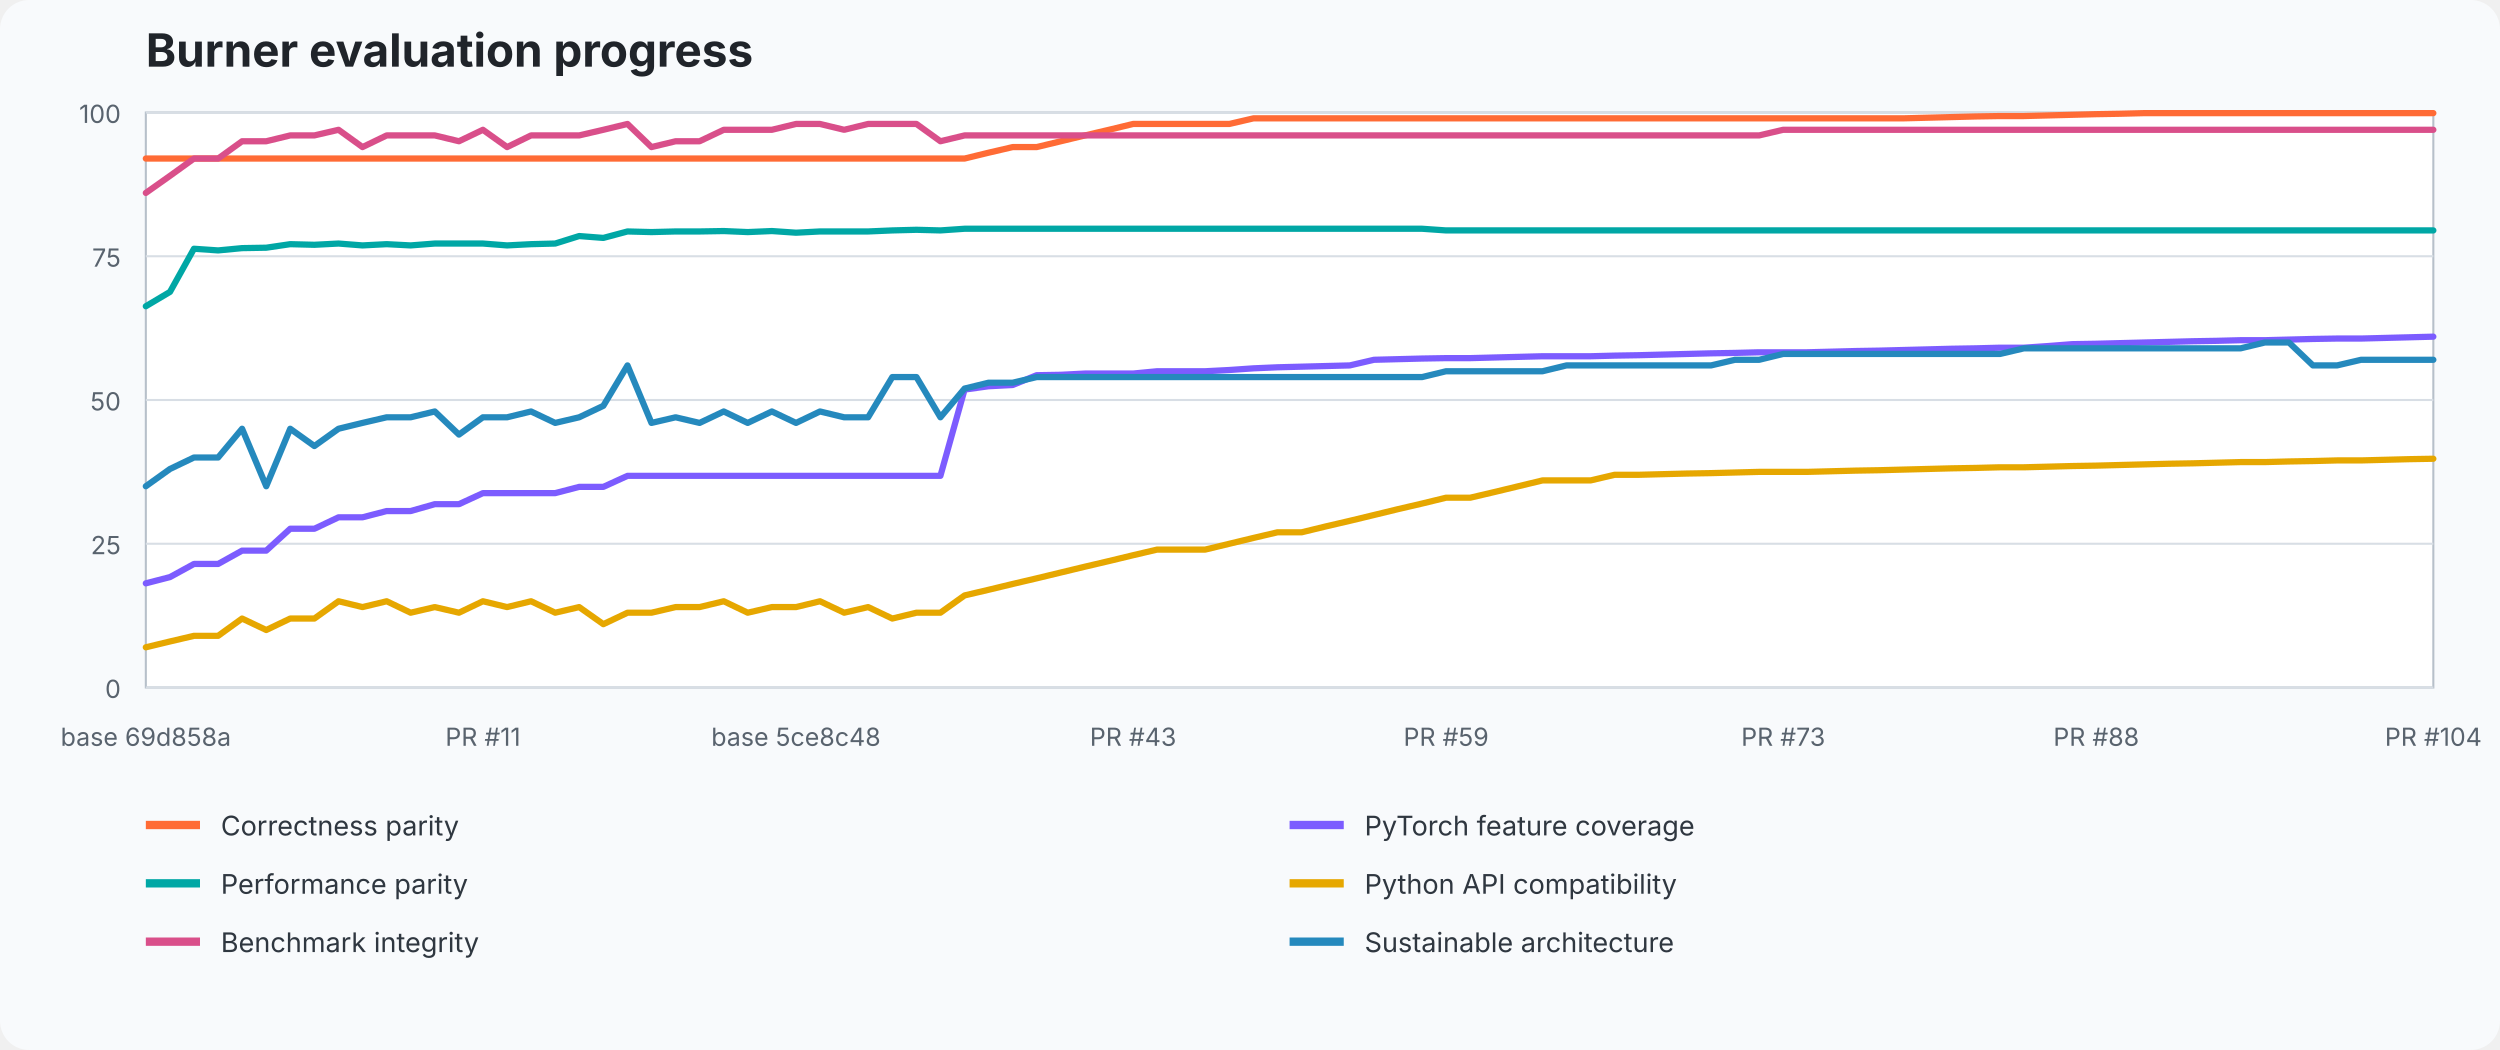
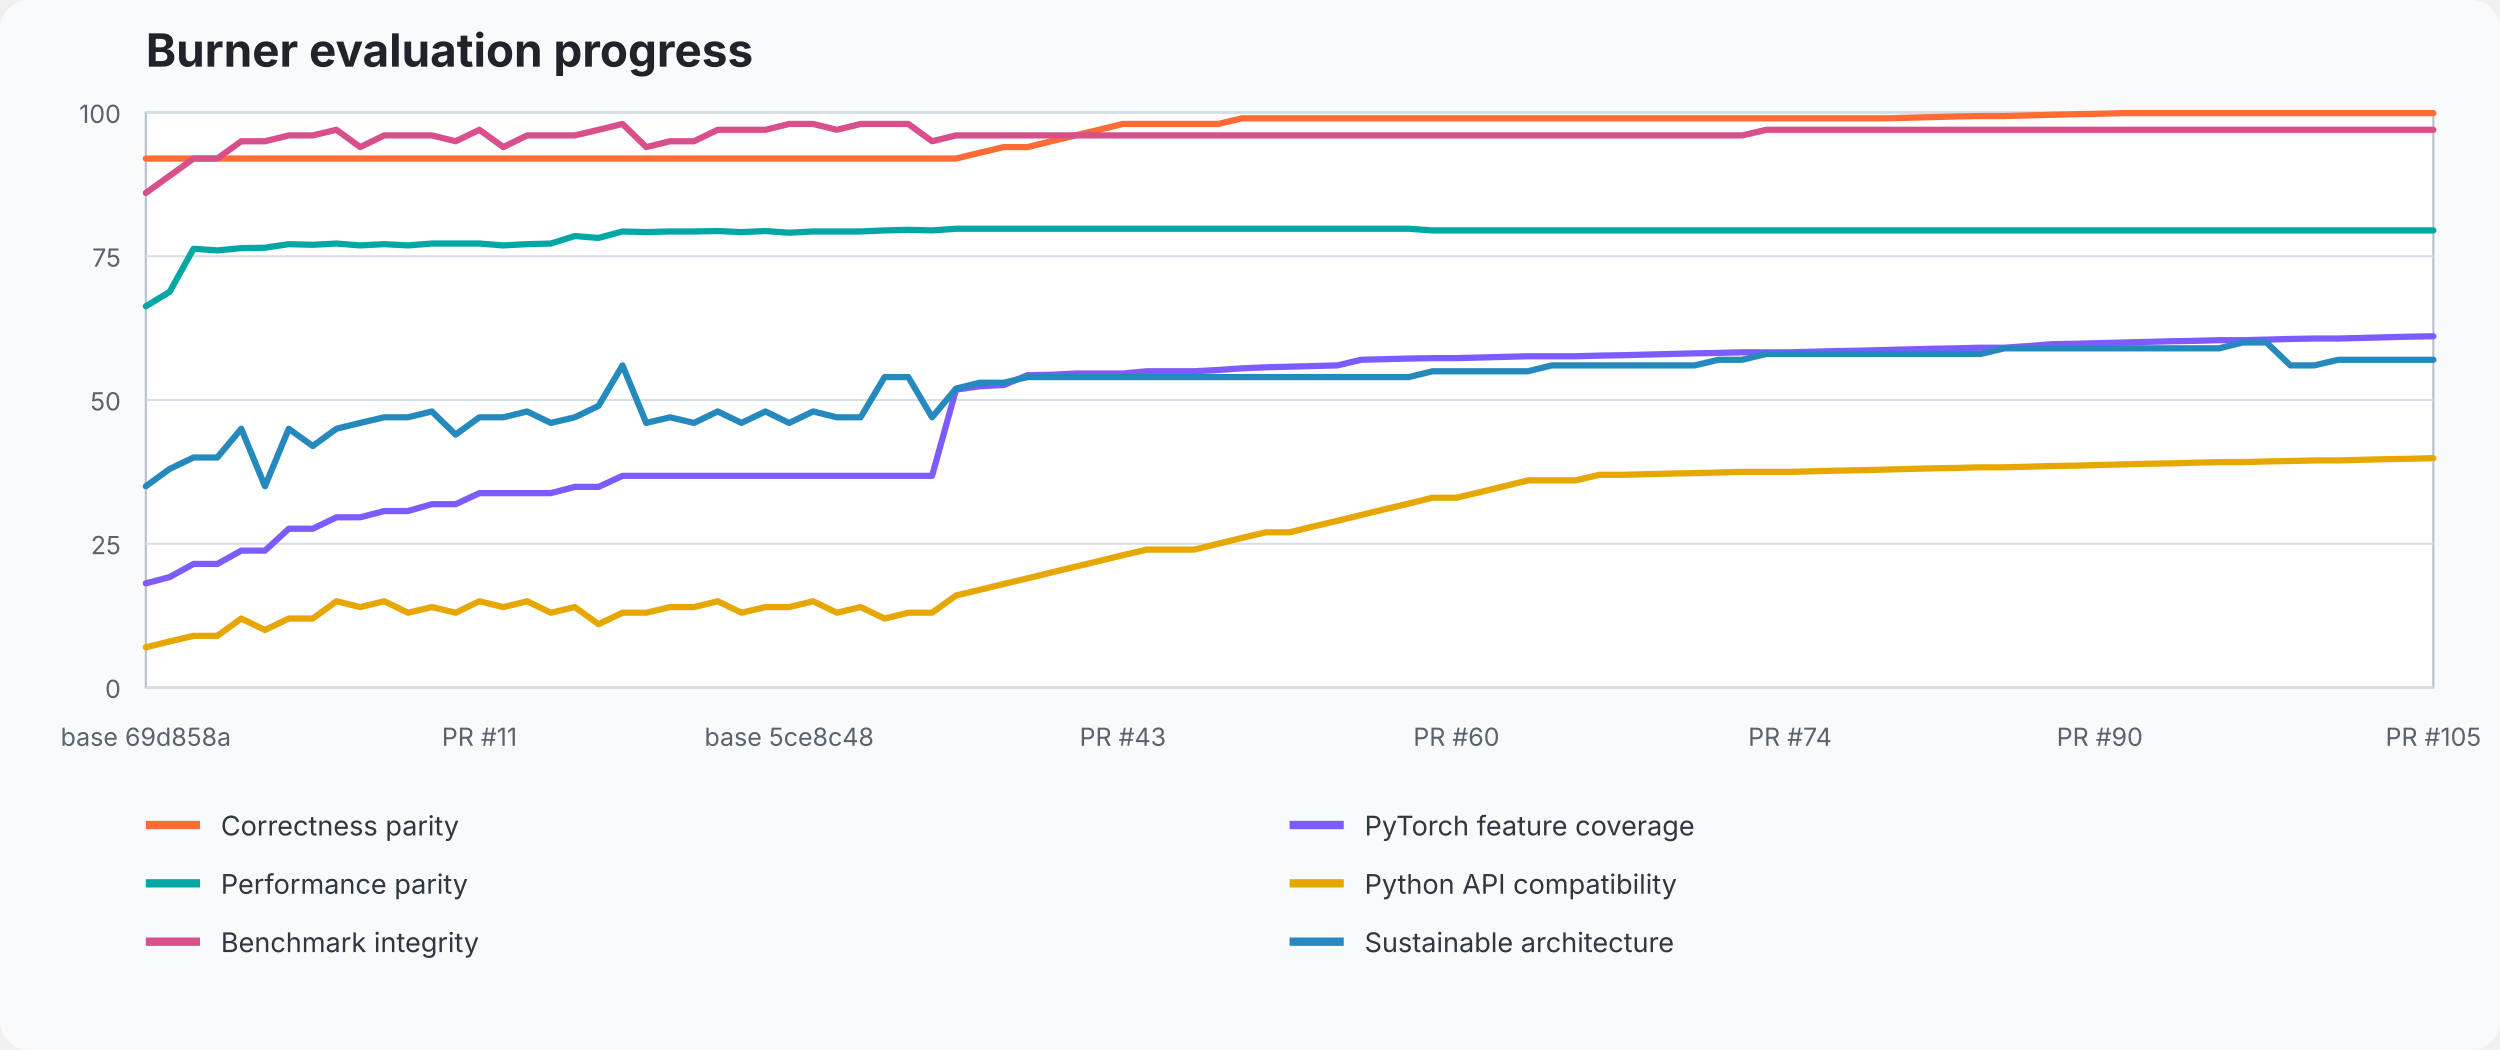
<svg xmlns="http://www.w3.org/2000/svg" width="1200" height="504" viewBox="0 0 1200 504" role="img" aria-labelledby="title desc">
  <style>text{font-family:ui-sans-serif,system-ui,-apple-system,BlinkMacSystemFont,"Segoe UI",sans-serif}.title{font-size:22px;font-weight:700;fill:#20242a}.axis{font-size:12px;fill:#59636e}.legend{font-size:13px;fill:#2f3740}.grid{stroke:#d8dee5;stroke-width:1}.plot{fill:#fff;stroke:#b7c0ca}</style>
  <rect width="100%" height="100%" fill="#f8fafc" rx="14" />
  <text x="70" y="32" class="title">Burner evaluation progress</text>
  <rect x="70" y="54" width="1098" height="276" class="plot" />
  <line x1="70" y1="330" x2="1168" y2="330" class="grid" />
  <text x="58" y="335" text-anchor="end" class="axis">0</text>
  <line x1="70" y1="261" x2="1168" y2="261" class="grid" />
  <text x="58" y="266" text-anchor="end" class="axis">25</text>
  <line x1="70" y1="192" x2="1168" y2="192" class="grid" />
  <text x="58" y="197" text-anchor="end" class="axis">50</text>
  <line x1="70" y1="123" x2="1168" y2="123" class="grid" />
  <text x="58" y="128" text-anchor="end" class="axis">75</text>
  <line x1="70" y1="54" x2="1168" y2="54" class="grid" />
  <text x="58" y="59" text-anchor="end" class="axis">100</text>
-   <polyline points="70.0,76.1 81.6,76.1 93.1,76.1 104.7,76.1 116.2,76.1 127.8,76.1 139.3,76.1 150.9,76.1 162.5,76.1 174.0,76.1 185.6,76.1 197.1,76.1 208.7,76.1 220.3,76.1 231.8,76.1 243.4,76.1 254.9,76.1 266.5,76.1 278.0,76.1 289.6,76.1 301.2,76.1 312.7,76.1 324.3,76.1 335.8,76.1 347.4,76.1 358.9,76.1 370.5,76.1 382.1,76.1 393.6,76.1 405.2,76.1 416.7,76.1 428.3,76.1 439.9,76.1 451.4,76.1 463.0,76.1 474.5,73.3 486.1,70.6 497.6,70.6 509.2,67.8 520.8,65.0 532.3,62.3 543.9,59.5 555.4,59.5 567.0,59.5 578.5,59.5 590.1,59.5 601.7,56.8 613.2,56.8 624.8,56.8 636.3,56.8 647.9,56.8 659.5,56.8 671.0,56.8 682.6,56.8 694.1,56.8 705.7,56.8 717.2,56.8 728.8,56.8 740.4,56.8 751.9,56.8 763.5,56.8 775.0,56.8 786.6,56.8 798.1,56.8 809.7,56.8 821.3,56.8 832.8,56.8 844.4,56.8 855.9,56.8 867.5,56.8 879.1,56.8 890.6,56.8 902.2,56.8 913.7,56.8 925.3,56.5 936.8,56.2 948.4,55.9 960.0,55.7 971.5,55.7 983.1,55.4 994.6,55.1 1006.2,54.8 1017.7,54.6 1029.3,54.3 1040.9,54.3 1052.4,54.3 1064.0,54.3 1075.5,54.3 1087.1,54.3 1098.7,54.3 1110.2,54.3 1121.8,54.3 1133.3,54.3 1144.9,54.3 1156.4,54.3 1168.0,54.3" fill="none" stroke="#ff6b35" stroke-width="3" stroke-linejoin="round" stroke-linecap="round" />
-   <polyline points="70.0,280.0 81.6,277.0 93.1,270.7 104.7,270.7 116.2,264.3 127.8,264.3 139.3,253.8 150.9,253.8 162.5,248.3 174.0,248.3 185.6,245.3 197.1,245.3 208.7,242.0 220.3,242.0 231.8,236.7 243.4,236.7 254.9,236.7 266.5,236.7 278.0,233.7 289.6,233.7 301.2,228.4 312.7,228.4 324.3,228.4 335.8,228.4 347.4,228.4 358.9,228.4 370.5,228.4 382.1,228.4 393.6,228.4 405.2,228.4 416.7,228.4 428.3,228.4 439.9,228.4 451.4,228.4 463.0,187.0 474.5,185.4 486.1,184.8 497.6,180.1 509.2,179.9 520.8,179.3 532.3,179.3 543.9,179.3 555.4,178.2 567.0,178.2 578.5,178.2 590.1,177.6 601.7,176.8 613.2,176.3 624.8,176.0 636.3,175.7 647.9,175.4 659.5,172.7 671.0,172.4 682.6,172.1 694.1,171.9 705.7,171.9 717.2,171.6 728.8,171.3 740.4,171.0 751.9,171.0 763.5,171.0 775.0,170.7 786.6,170.5 798.1,170.2 809.7,169.9 821.3,169.6 832.8,169.4 844.4,169.1 855.9,169.1 867.5,169.1 879.1,168.8 890.6,168.5 902.2,168.3 913.7,168.0 925.3,167.7 936.8,167.4 948.4,167.2 960.0,166.9 971.5,166.9 983.1,166.1 994.6,165.2 1006.2,165.0 1017.7,164.7 1029.3,164.4 1040.9,164.1 1052.4,163.8 1064.0,163.6 1075.5,163.3 1087.1,163.3 1098.7,163.0 1110.2,162.7 1121.8,162.5 1133.3,162.5 1144.9,162.2 1156.4,161.9 1168.0,161.6" fill="none" stroke="#7c5cff" stroke-width="3" stroke-linejoin="round" stroke-linecap="round" />
-   <polyline points="70.0,147.0 81.6,140.1 93.1,119.4 104.7,120.2 116.2,119.1 127.8,118.9 139.3,117.2 150.9,117.5 162.5,116.9 174.0,117.8 185.6,117.2 197.1,117.8 208.7,116.9 220.3,116.9 231.8,116.9 243.4,117.8 254.9,117.2 266.5,116.9 278.0,113.3 289.6,114.2 301.2,111.1 312.7,111.4 324.3,111.1 335.8,111.1 347.4,110.9 358.9,111.4 370.5,110.9 382.1,111.7 393.6,111.1 405.2,111.1 416.7,111.1 428.3,110.6 439.9,110.3 451.4,110.6 463.0,109.8 474.5,109.8 486.1,109.8 497.6,109.8 509.2,109.8 520.8,109.8 532.3,109.8 543.9,109.8 555.4,109.8 567.0,109.8 578.5,109.8 590.1,109.8 601.7,109.8 613.2,109.8 624.8,109.8 636.3,109.8 647.9,109.8 659.5,109.8 671.0,109.8 682.6,109.8 694.1,110.6 705.7,110.6 717.2,110.6 728.8,110.6 740.4,110.6 751.9,110.6 763.5,110.6 775.0,110.6 786.6,110.6 798.1,110.6 809.7,110.6 821.3,110.6 832.8,110.6 844.4,110.6 855.9,110.6 867.5,110.6 879.1,110.6 890.6,110.6 902.2,110.6 913.7,110.6 925.3,110.6 936.8,110.6 948.4,110.6 960.0,110.6 971.5,110.6 983.1,110.6 994.6,110.6 1006.2,110.6 1017.7,110.6 1029.3,110.6 1040.9,110.6 1052.4,110.6 1064.0,110.6 1075.5,110.6 1087.1,110.6 1098.7,110.6 1110.2,110.6 1121.8,110.6 1133.3,110.6 1144.9,110.6 1156.4,110.6 1168.0,110.6" fill="none" stroke="#00a7a5" stroke-width="3" stroke-linejoin="round" stroke-linecap="round" />
-   <polyline points="70.0,310.7 81.6,307.9 93.1,305.2 104.7,305.2 116.2,296.9 127.8,302.4 139.3,296.9 150.9,296.9 162.5,288.6 174.0,291.4 185.6,288.6 197.1,294.1 208.7,291.4 220.3,294.1 231.8,288.6 243.4,291.4 254.9,288.6 266.5,294.1 278.0,291.4 289.6,299.6 301.2,294.1 312.7,294.1 324.3,291.4 335.8,291.4 347.4,288.6 358.9,294.1 370.5,291.4 382.1,291.4 393.6,288.6 405.2,294.1 416.7,291.4 428.3,296.9 439.9,294.1 451.4,294.1 463.0,285.8 474.5,283.1 486.1,280.3 497.6,277.6 509.2,274.8 520.8,272.0 532.3,269.3 543.9,266.5 555.4,263.8 567.0,263.8 578.5,263.8 590.1,261.0 601.7,258.2 613.2,255.5 624.8,255.5 636.3,252.7 647.9,250.0 659.5,247.2 671.0,244.4 682.6,241.7 694.1,238.9 705.7,238.9 717.2,236.2 728.8,233.4 740.4,230.6 751.9,230.6 763.5,230.6 775.0,227.9 786.6,227.9 798.1,227.6 809.7,227.3 821.3,227.1 832.8,226.8 844.4,226.5 855.9,226.5 867.5,226.5 879.1,226.2 890.6,225.9 902.2,225.7 913.7,225.4 925.3,225.1 936.8,224.8 948.4,224.6 960.0,224.3 971.5,224.3 983.1,224.0 994.6,223.7 1006.2,223.5 1017.7,223.2 1029.3,222.9 1040.9,222.6 1052.4,222.4 1064.0,222.1 1075.5,221.8 1087.1,221.8 1098.7,221.5 1110.2,221.3 1121.8,221.0 1133.3,221.0 1144.9,220.7 1156.4,220.4 1168.0,220.2" fill="none" stroke="#e6a700" stroke-width="3" stroke-linejoin="round" stroke-linecap="round" />
-   <polyline points="70.0,92.6 81.6,84.4 93.1,76.1 104.7,76.1 116.2,67.8 127.8,67.8 139.3,65.0 150.9,65.0 162.5,62.3 174.0,70.6 185.6,65.0 197.1,65.0 208.7,65.0 220.3,67.8 231.8,62.3 243.4,70.6 254.9,65.0 266.5,65.0 278.0,65.0 289.6,62.3 301.2,59.5 312.7,70.6 324.3,67.8 335.8,67.8 347.4,62.3 358.9,62.3 370.5,62.3 382.1,59.5 393.6,59.5 405.2,62.3 416.7,59.5 428.3,59.5 439.9,59.5 451.4,67.8 463.0,65.0 474.5,65.0 486.1,65.0 497.6,65.0 509.2,65.0 520.8,65.0 532.3,65.0 543.9,65.0 555.4,65.0 567.0,65.0 578.5,65.0 590.1,65.0 601.7,65.0 613.2,65.0 624.8,65.0 636.3,65.0 647.9,65.0 659.5,65.0 671.0,65.0 682.6,65.0 694.1,65.0 705.7,65.0 717.2,65.0 728.8,65.0 740.4,65.0 751.9,65.0 763.5,65.0 775.0,65.0 786.6,65.0 798.1,65.0 809.7,65.0 821.3,65.0 832.8,65.0 844.4,65.0 855.9,62.3 867.5,62.3 879.1,62.3 890.6,62.3 902.2,62.3 913.7,62.3 925.3,62.3 936.8,62.3 948.4,62.3 960.0,62.3 971.5,62.3 983.1,62.3 994.6,62.3 1006.2,62.3 1017.7,62.3 1029.3,62.3 1040.9,62.3 1052.4,62.3 1064.0,62.3 1075.5,62.3 1087.1,62.3 1098.7,62.3 1110.2,62.3 1121.8,62.3 1133.3,62.3 1144.9,62.3 1156.4,62.3 1168.0,62.3" fill="none" stroke="#d94f8a" stroke-width="3" stroke-linejoin="round" stroke-linecap="round" />
-   <polyline points="70.0,233.4 81.6,225.1 93.1,219.6 104.7,219.6 116.2,205.8 127.8,233.4 139.3,205.8 150.9,214.1 162.5,205.8 174.0,203.0 185.6,200.3 197.1,200.3 208.7,197.5 220.3,208.6 231.8,200.3 243.4,200.3 254.9,197.5 266.5,203.0 278.0,200.3 289.6,194.8 301.2,175.4 312.7,203.0 324.3,200.3 335.8,203.0 347.4,197.5 358.9,203.0 370.5,197.5 382.1,203.0 393.6,197.5 405.2,200.3 416.7,200.3 428.3,181.0 439.9,181.0 451.4,200.3 463.0,186.5 474.5,183.7 486.1,183.7 497.6,181.0 509.2,181.0 520.8,181.0 532.3,181.0 543.9,181.0 555.4,181.0 567.0,181.0 578.5,181.0 590.1,181.0 601.7,181.0 613.2,181.0 624.8,181.0 636.3,181.0 647.9,181.0 659.5,181.0 671.0,181.0 682.6,181.0 694.1,178.2 705.7,178.2 717.2,178.2 728.8,178.2 740.4,178.2 751.9,175.4 763.5,175.4 775.0,175.4 786.6,175.4 798.1,175.4 809.7,175.4 821.3,175.4 832.8,172.7 844.4,172.7 855.9,169.9 867.5,169.9 879.1,169.9 890.6,169.9 902.2,169.9 913.7,169.9 925.3,169.9 936.8,169.9 948.4,169.9 960.0,169.9 971.5,167.2 983.1,167.2 994.6,167.2 1006.2,167.2 1017.7,167.2 1029.3,167.2 1040.9,167.2 1052.4,167.2 1064.0,167.2 1075.5,167.2 1087.1,164.4 1098.7,164.4 1110.2,175.4 1121.8,175.4 1133.3,172.7 1144.9,172.7 1156.4,172.7 1168.0,172.7" fill="none" stroke="#2589bd" stroke-width="3" stroke-linejoin="round" stroke-linecap="round" />
+   <polyline points="70.0,76.1 81.4,76.1 92.9,76.1 104.3,76.1 115.8,76.1 127.2,76.1 138.6,76.1 150.1,76.1 161.5,76.1 172.9,76.1 184.4,76.1 195.8,76.1 207.3,76.1 218.7,76.1 230.1,76.1 241.6,76.1 253.0,76.1 264.4,76.1 275.9,76.1 287.3,76.1 298.8,76.1 310.2,76.1 321.6,76.1 333.1,76.1 344.5,76.1 355.9,76.1 367.4,76.1 378.8,76.1 390.3,76.1 401.7,76.1 413.1,76.1 424.6,76.1 436.0,76.1 447.4,76.1 458.9,76.1 470.3,73.3 481.8,70.6 493.2,70.6 504.6,67.8 516.1,65.0 527.5,62.3 538.9,59.5 550.4,59.5 561.8,59.5 573.3,59.5 584.7,59.5 596.1,56.8 607.6,56.8 619.0,56.8 630.4,56.8 641.9,56.8 653.3,56.8 664.8,56.8 676.2,56.8 687.6,56.8 699.1,56.8 710.5,56.8 721.9,56.8 733.4,56.8 744.8,56.8 756.3,56.8 767.7,56.8 779.1,56.8 790.6,56.8 802.0,56.8 813.4,56.8 824.9,56.8 836.3,56.8 847.8,56.8 859.2,56.8 870.6,56.8 882.1,56.8 893.5,56.8 904.9,56.8 916.4,56.5 927.8,56.2 939.3,55.9 950.7,55.7 962.1,55.7 973.6,55.4 985.0,55.1 996.4,54.8 1007.9,54.6 1019.3,54.3 1030.8,54.3 1042.2,54.3 1053.6,54.3 1065.1,54.3 1076.5,54.3 1087.9,54.3 1099.4,54.3 1110.8,54.3 1122.3,54.3 1133.7,54.3 1145.1,54.3 1156.6,54.3 1168.0,54.3" fill="none" stroke="#ff6b35" stroke-width="3" stroke-linejoin="round" stroke-linecap="round" />
+   <polyline points="70.0,280.0 81.4,277.0 92.9,270.7 104.3,270.7 115.8,264.3 127.2,264.3 138.6,253.8 150.1,253.8 161.5,248.3 172.9,248.3 184.4,245.3 195.8,245.3 207.3,242.0 218.7,242.0 230.1,236.7 241.6,236.7 253.0,236.7 264.4,236.7 275.9,233.7 287.3,233.7 298.8,228.4 310.2,228.4 321.6,228.4 333.1,228.4 344.5,228.4 355.9,228.4 367.4,228.4 378.8,228.4 390.3,228.4 401.7,228.4 413.1,228.4 424.6,228.4 436.0,228.4 447.4,228.4 458.9,187.0 470.3,185.4 481.8,184.8 493.2,180.1 504.6,179.9 516.1,179.3 527.5,179.3 538.9,179.3 550.4,178.2 561.8,178.2 573.3,178.2 584.7,177.6 596.1,176.8 607.6,176.3 619.0,176.0 630.4,175.7 641.9,175.4 653.3,172.7 664.8,172.4 676.2,172.1 687.6,171.9 699.1,171.9 710.5,171.6 721.9,171.3 733.4,171.0 744.8,171.0 756.3,171.0 767.7,170.7 779.1,170.5 790.6,170.2 802.0,169.9 813.4,169.6 824.9,169.4 836.3,169.1 847.8,169.1 859.2,169.1 870.6,168.8 882.1,168.5 893.5,168.3 904.9,168.0 916.4,167.7 927.8,167.4 939.3,167.2 950.7,166.9 962.1,166.9 973.6,166.1 985.0,165.2 996.4,165.0 1007.9,164.7 1019.3,164.4 1030.8,164.1 1042.2,163.8 1053.6,163.6 1065.1,163.3 1076.5,163.3 1087.9,163.0 1099.4,162.7 1110.8,162.5 1122.3,162.5 1133.7,162.2 1145.1,161.9 1156.6,161.6 1168.0,161.4" fill="none" stroke="#7c5cff" stroke-width="3" stroke-linejoin="round" stroke-linecap="round" />
+   <polyline points="70.0,147.0 81.4,140.1 92.9,119.4 104.3,120.2 115.8,119.1 127.2,118.9 138.6,117.2 150.1,117.5 161.5,116.9 172.9,117.8 184.4,117.2 195.8,117.8 207.3,116.9 218.7,116.9 230.1,116.9 241.6,117.8 253.0,117.2 264.4,116.9 275.9,113.3 287.3,114.2 298.8,111.1 310.2,111.4 321.6,111.1 333.1,111.1 344.5,110.9 355.9,111.4 367.4,110.9 378.8,111.7 390.3,111.1 401.7,111.1 413.1,111.1 424.6,110.6 436.0,110.3 447.4,110.6 458.9,109.8 470.3,109.8 481.8,109.8 493.2,109.8 504.6,109.8 516.1,109.8 527.5,109.8 538.9,109.8 550.4,109.8 561.8,109.8 573.3,109.8 584.7,109.8 596.1,109.8 607.6,109.8 619.0,109.8 630.4,109.8 641.9,109.8 653.3,109.8 664.8,109.8 676.2,109.8 687.6,110.6 699.1,110.6 710.5,110.6 721.9,110.6 733.4,110.6 744.8,110.6 756.3,110.6 767.7,110.6 779.1,110.6 790.6,110.6 802.0,110.6 813.4,110.6 824.9,110.6 836.3,110.6 847.8,110.6 859.2,110.6 870.6,110.6 882.1,110.6 893.5,110.6 904.9,110.6 916.4,110.6 927.8,110.6 939.3,110.6 950.7,110.6 962.1,110.6 973.6,110.6 985.0,110.6 996.4,110.6 1007.9,110.6 1019.3,110.6 1030.8,110.6 1042.2,110.6 1053.6,110.6 1065.1,110.6 1076.5,110.6 1087.9,110.6 1099.4,110.6 1110.8,110.6 1122.3,110.6 1133.7,110.6 1145.1,110.6 1156.6,110.6 1168.0,110.6" fill="none" stroke="#00a7a5" stroke-width="3" stroke-linejoin="round" stroke-linecap="round" />
+   <polyline points="70.0,310.7 81.4,307.9 92.9,305.2 104.3,305.2 115.8,296.9 127.2,302.4 138.6,296.9 150.1,296.9 161.5,288.6 172.9,291.4 184.4,288.6 195.8,294.1 207.3,291.4 218.7,294.1 230.1,288.6 241.6,291.4 253.0,288.6 264.4,294.1 275.9,291.4 287.3,299.6 298.8,294.1 310.2,294.1 321.6,291.4 333.1,291.4 344.5,288.6 355.9,294.1 367.4,291.4 378.8,291.4 390.3,288.6 401.7,294.1 413.1,291.4 424.6,296.9 436.0,294.1 447.4,294.1 458.9,285.8 470.3,283.1 481.8,280.3 493.2,277.6 504.6,274.8 516.1,272.0 527.5,269.3 538.9,266.5 550.4,263.8 561.8,263.8 573.3,263.8 584.7,261.0 596.1,258.2 607.6,255.5 619.0,255.5 630.4,252.7 641.9,250.0 653.3,247.2 664.8,244.4 676.2,241.7 687.6,238.9 699.1,238.9 710.5,236.2 721.9,233.4 733.4,230.6 744.8,230.6 756.3,230.6 767.7,227.9 779.1,227.9 790.6,227.6 802.0,227.3 813.4,227.1 824.9,226.8 836.3,226.5 847.8,226.5 859.2,226.5 870.6,226.2 882.1,225.9 893.5,225.7 904.9,225.4 916.4,225.1 927.8,224.8 939.3,224.6 950.7,224.3 962.1,224.3 973.6,224.0 985.0,223.7 996.4,223.5 1007.9,223.2 1019.3,222.9 1030.8,222.6 1042.2,222.4 1053.6,222.1 1065.1,221.8 1076.5,221.8 1087.9,221.5 1099.4,221.3 1110.8,221.0 1122.3,221.0 1133.7,220.7 1145.1,220.4 1156.6,220.2 1168.0,219.9" fill="none" stroke="#e6a700" stroke-width="3" stroke-linejoin="round" stroke-linecap="round" />
+   <polyline points="70.0,92.6 81.4,84.4 92.9,76.1 104.3,76.1 115.8,67.8 127.2,67.8 138.6,65.0 150.1,65.0 161.5,62.3 172.9,70.6 184.4,65.0 195.8,65.0 207.3,65.0 218.7,67.8 230.1,62.3 241.6,70.6 253.0,65.0 264.4,65.0 275.9,65.0 287.3,62.3 298.8,59.5 310.2,70.6 321.6,67.8 333.1,67.8 344.5,62.3 355.9,62.3 367.4,62.3 378.8,59.5 390.3,59.5 401.7,62.3 413.1,59.5 424.6,59.5 436.0,59.5 447.4,67.8 458.9,65.0 470.3,65.0 481.8,65.0 493.2,65.0 504.6,65.0 516.1,65.0 527.5,65.0 538.9,65.0 550.4,65.0 561.8,65.0 573.3,65.0 584.7,65.0 596.1,65.0 607.6,65.0 619.0,65.0 630.4,65.0 641.9,65.0 653.3,65.0 664.8,65.0 676.2,65.0 687.6,65.0 699.1,65.0 710.5,65.0 721.9,65.0 733.4,65.0 744.8,65.0 756.3,65.0 767.7,65.0 779.1,65.0 790.6,65.0 802.0,65.0 813.4,65.0 824.9,65.0 836.3,65.0 847.8,62.3 859.2,62.3 870.6,62.3 882.1,62.3 893.5,62.3 904.9,62.3 916.4,62.3 927.8,62.3 939.3,62.3 950.7,62.3 962.1,62.3 973.6,62.3 985.0,62.3 996.4,62.3 1007.9,62.3 1019.3,62.3 1030.8,62.3 1042.2,62.3 1053.6,62.3 1065.1,62.3 1076.5,62.3 1087.9,62.3 1099.4,62.3 1110.8,62.3 1122.3,62.3 1133.7,62.3 1145.1,62.3 1156.6,62.3 1168.0,62.3" fill="none" stroke="#d94f8a" stroke-width="3" stroke-linejoin="round" stroke-linecap="round" />
+   <polyline points="70.0,233.4 81.4,225.1 92.9,219.6 104.3,219.6 115.8,205.8 127.2,233.4 138.6,205.8 150.1,214.1 161.5,205.8 172.9,203.0 184.4,200.3 195.8,200.3 207.3,197.5 218.7,208.6 230.1,200.3 241.6,200.3 253.0,197.5 264.4,203.0 275.9,200.3 287.3,194.8 298.8,175.4 310.2,203.0 321.6,200.3 333.1,203.0 344.5,197.5 355.9,203.0 367.4,197.5 378.8,203.0 390.3,197.5 401.7,200.3 413.1,200.3 424.6,181.0 436.0,181.0 447.4,200.3 458.9,186.5 470.3,183.7 481.8,183.7 493.2,181.0 504.6,181.0 516.1,181.0 527.5,181.0 538.9,181.0 550.4,181.0 561.8,181.0 573.3,181.0 584.7,181.0 596.1,181.0 607.6,181.0 619.0,181.0 630.4,181.0 641.9,181.0 653.3,181.0 664.8,181.0 676.2,181.0 687.6,178.2 699.1,178.2 710.5,178.2 721.9,178.2 733.4,178.2 744.8,175.4 756.3,175.4 767.7,175.4 779.1,175.4 790.6,175.4 802.0,175.4 813.4,175.4 824.9,172.7 836.3,172.7 847.8,169.9 859.2,169.9 870.6,169.9 882.1,169.9 893.5,169.9 904.9,169.9 916.4,169.9 927.8,169.9 939.3,169.9 950.7,169.9 962.1,167.2 973.6,167.2 985.0,167.2 996.4,167.2 1007.9,167.2 1019.3,167.2 1030.8,167.2 1042.2,167.2 1053.6,167.2 1065.1,167.2 1076.5,164.4 1087.9,164.4 1099.4,175.4 1110.8,175.4 1122.3,172.7 1133.7,172.7 1145.1,172.7 1156.6,172.7 1168.0,172.7" fill="none" stroke="#2589bd" stroke-width="3" stroke-linejoin="round" stroke-linecap="round" />
  <text x="70" y="358" text-anchor="middle" class="axis">base 69d858a</text>
-   <text x="231.811" y="358" text-anchor="middle" class="axis">PR #11</text>
-   <text x="382.063" y="358" text-anchor="middle" class="axis">base 5ce8c48</text>
-   <text x="543.874" y="358" text-anchor="middle" class="axis">PR #43</text>
-   <text x="694.126" y="358" text-anchor="middle" class="axis">PR #59</text>
-   <text x="855.937" y="358" text-anchor="middle" class="axis">PR #73</text>
-   <text x="1006.189" y="358" text-anchor="middle" class="axis">PR #88</text>
-   <text x="1168" y="358" text-anchor="middle" class="axis">PR #104</text>
+   <text x="230.125" y="358" text-anchor="middle" class="axis">PR #11</text>
+   <text x="378.812" y="358" text-anchor="middle" class="axis">base 5ce8c48</text>
+   <text x="538.938" y="358" text-anchor="middle" class="axis">PR #43</text>
+   <text x="699.062" y="358" text-anchor="middle" class="axis">PR #60</text>
+   <text x="859.188" y="358" text-anchor="middle" class="axis">PR #74</text>
+   <text x="1007.875" y="358" text-anchor="middle" class="axis">PR #90</text>
+   <text x="1168" y="358" text-anchor="middle" class="axis">PR #105</text>
  <line x1="70" y1="396" x2="96" y2="396" stroke="#ff6b35" stroke-width="4" />
  <text x="106" y="401" class="legend">Correctness parity</text>
  <line x1="619" y1="396" x2="645" y2="396" stroke="#7c5cff" stroke-width="4" />
  <text x="655" y="401" class="legend">PyTorch feature coverage</text>
  <line x1="70" y1="424" x2="96" y2="424" stroke="#00a7a5" stroke-width="4" />
  <text x="106" y="429" class="legend">Performance parity</text>
  <line x1="619" y1="424" x2="645" y2="424" stroke="#e6a700" stroke-width="4" />
  <text x="655" y="429" class="legend">Python API compatibility</text>
  <line x1="70" y1="452" x2="96" y2="452" stroke="#d94f8a" stroke-width="4" />
  <text x="106" y="457" class="legend">Benchmark integrity</text>
  <line x1="619" y1="452" x2="645" y2="452" stroke="#2589bd" stroke-width="4" />
  <text x="655" y="457" class="legend">Sustainable architecture</text>
</svg>
